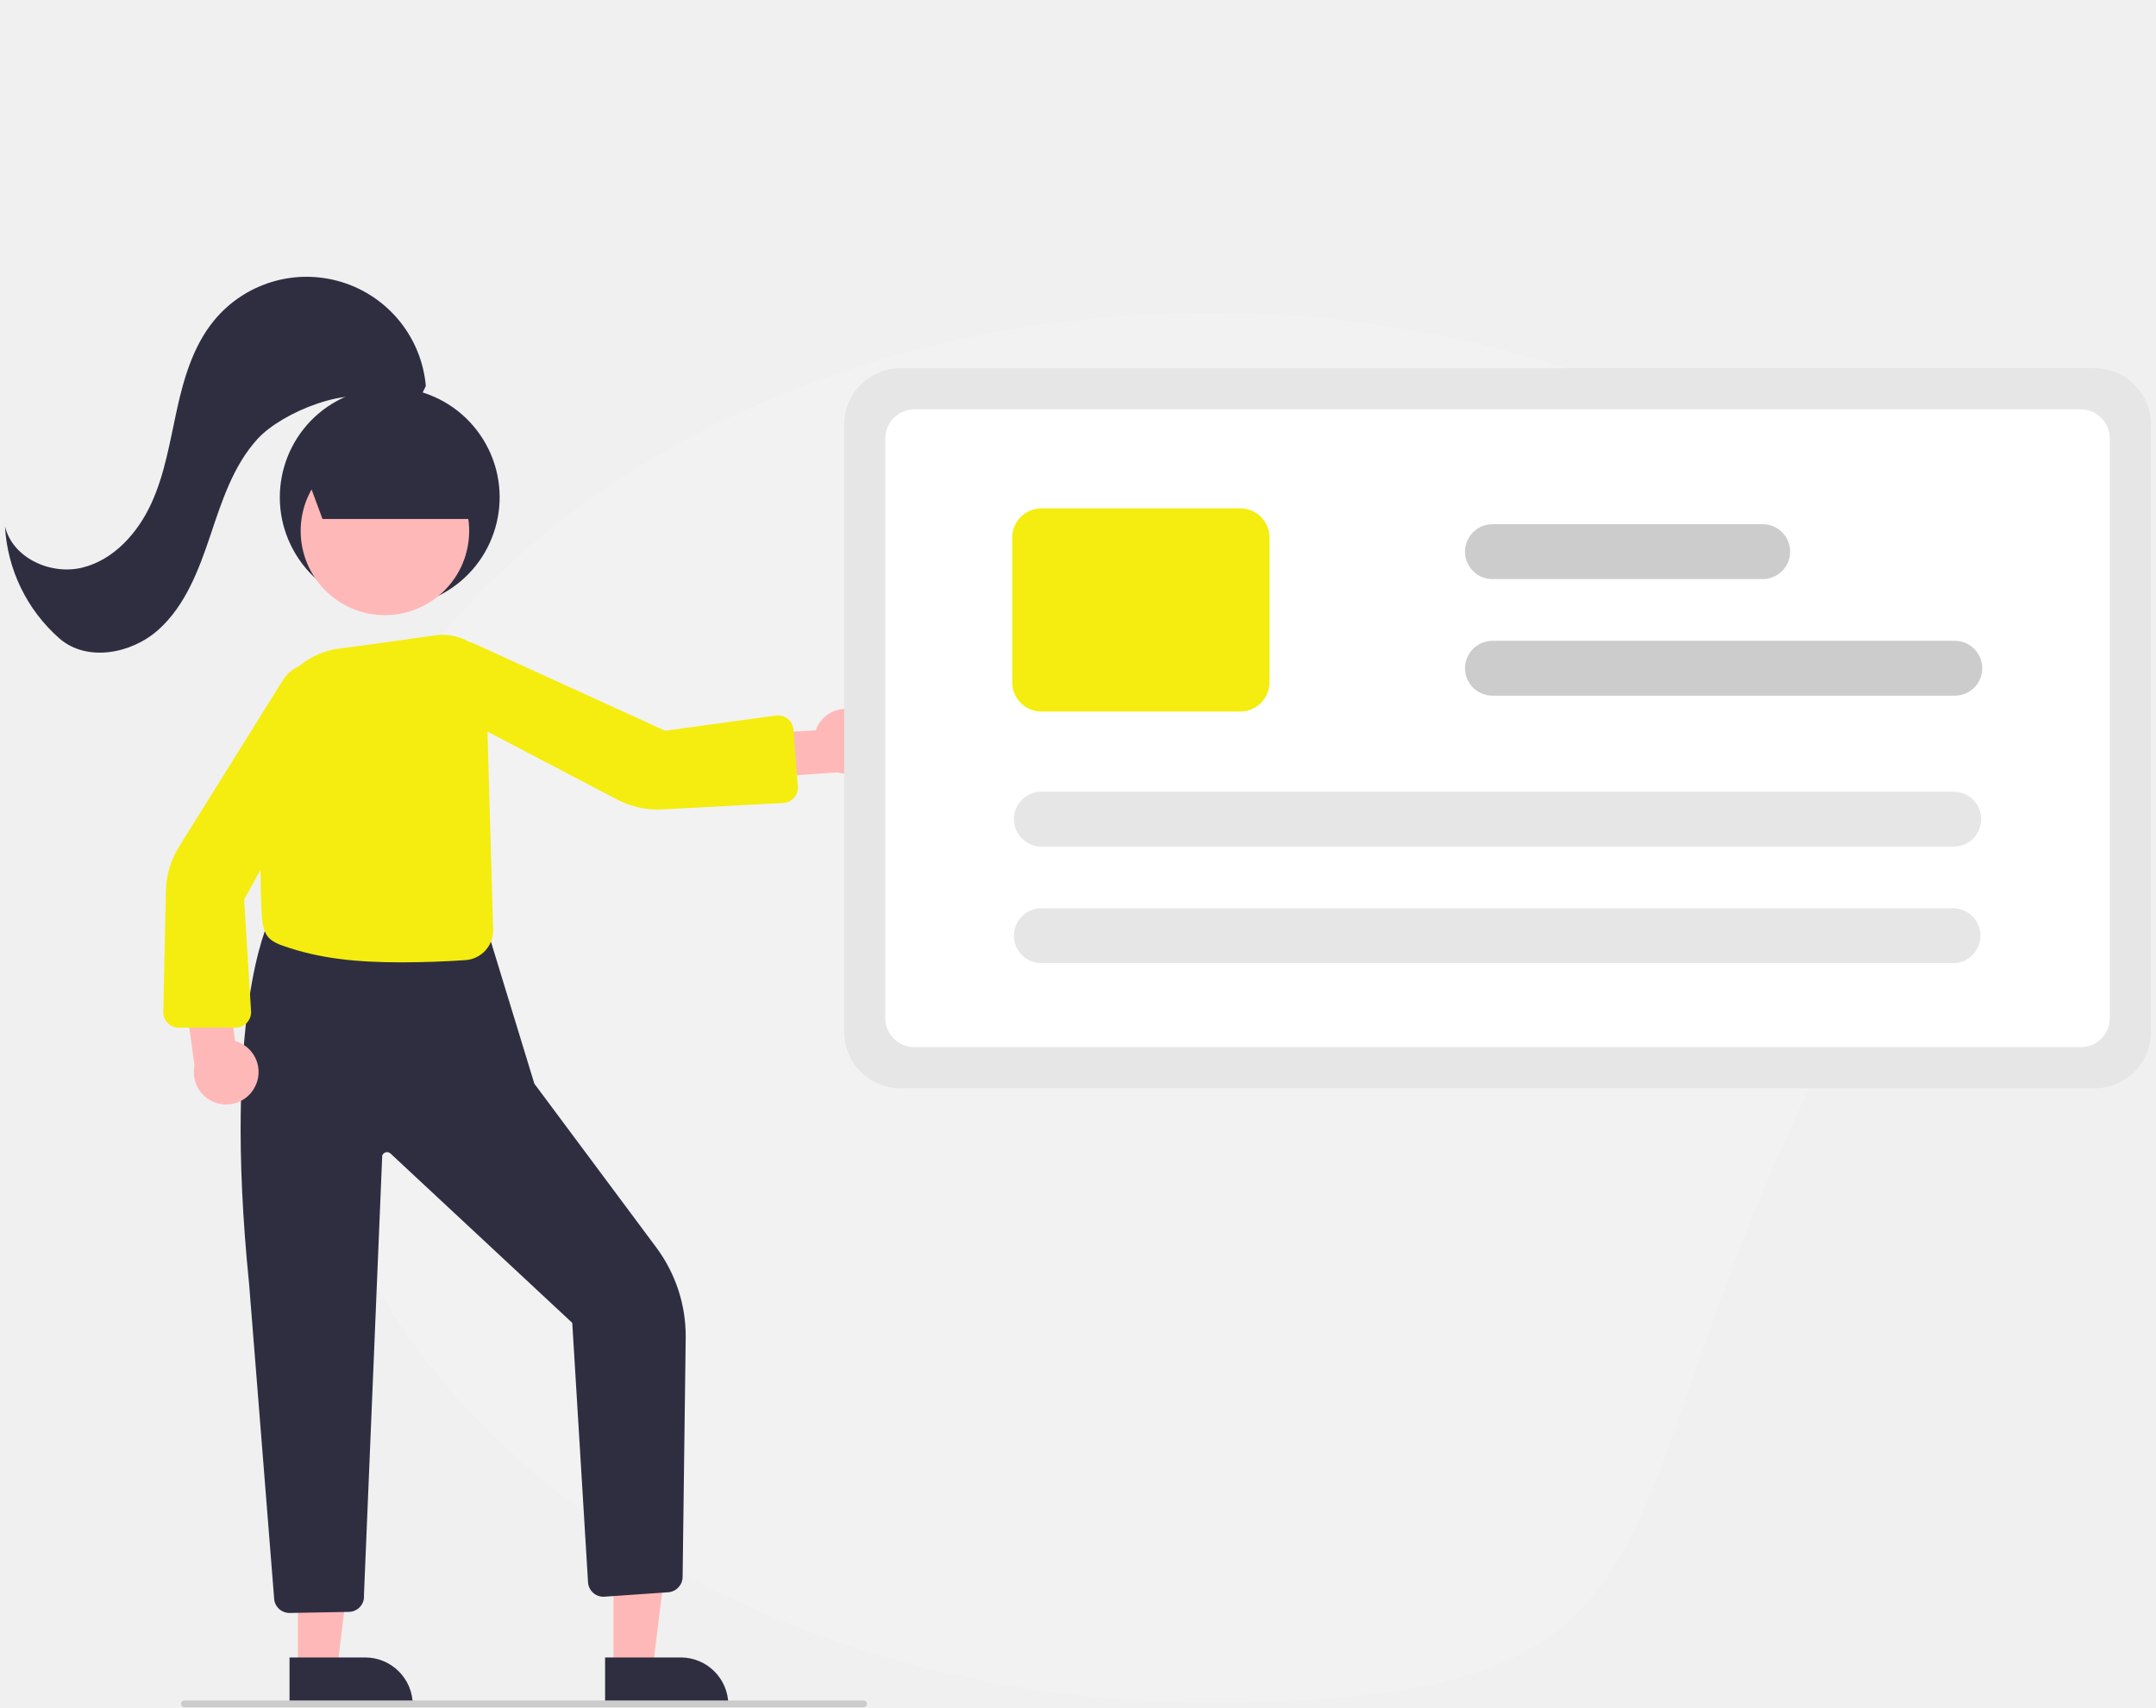
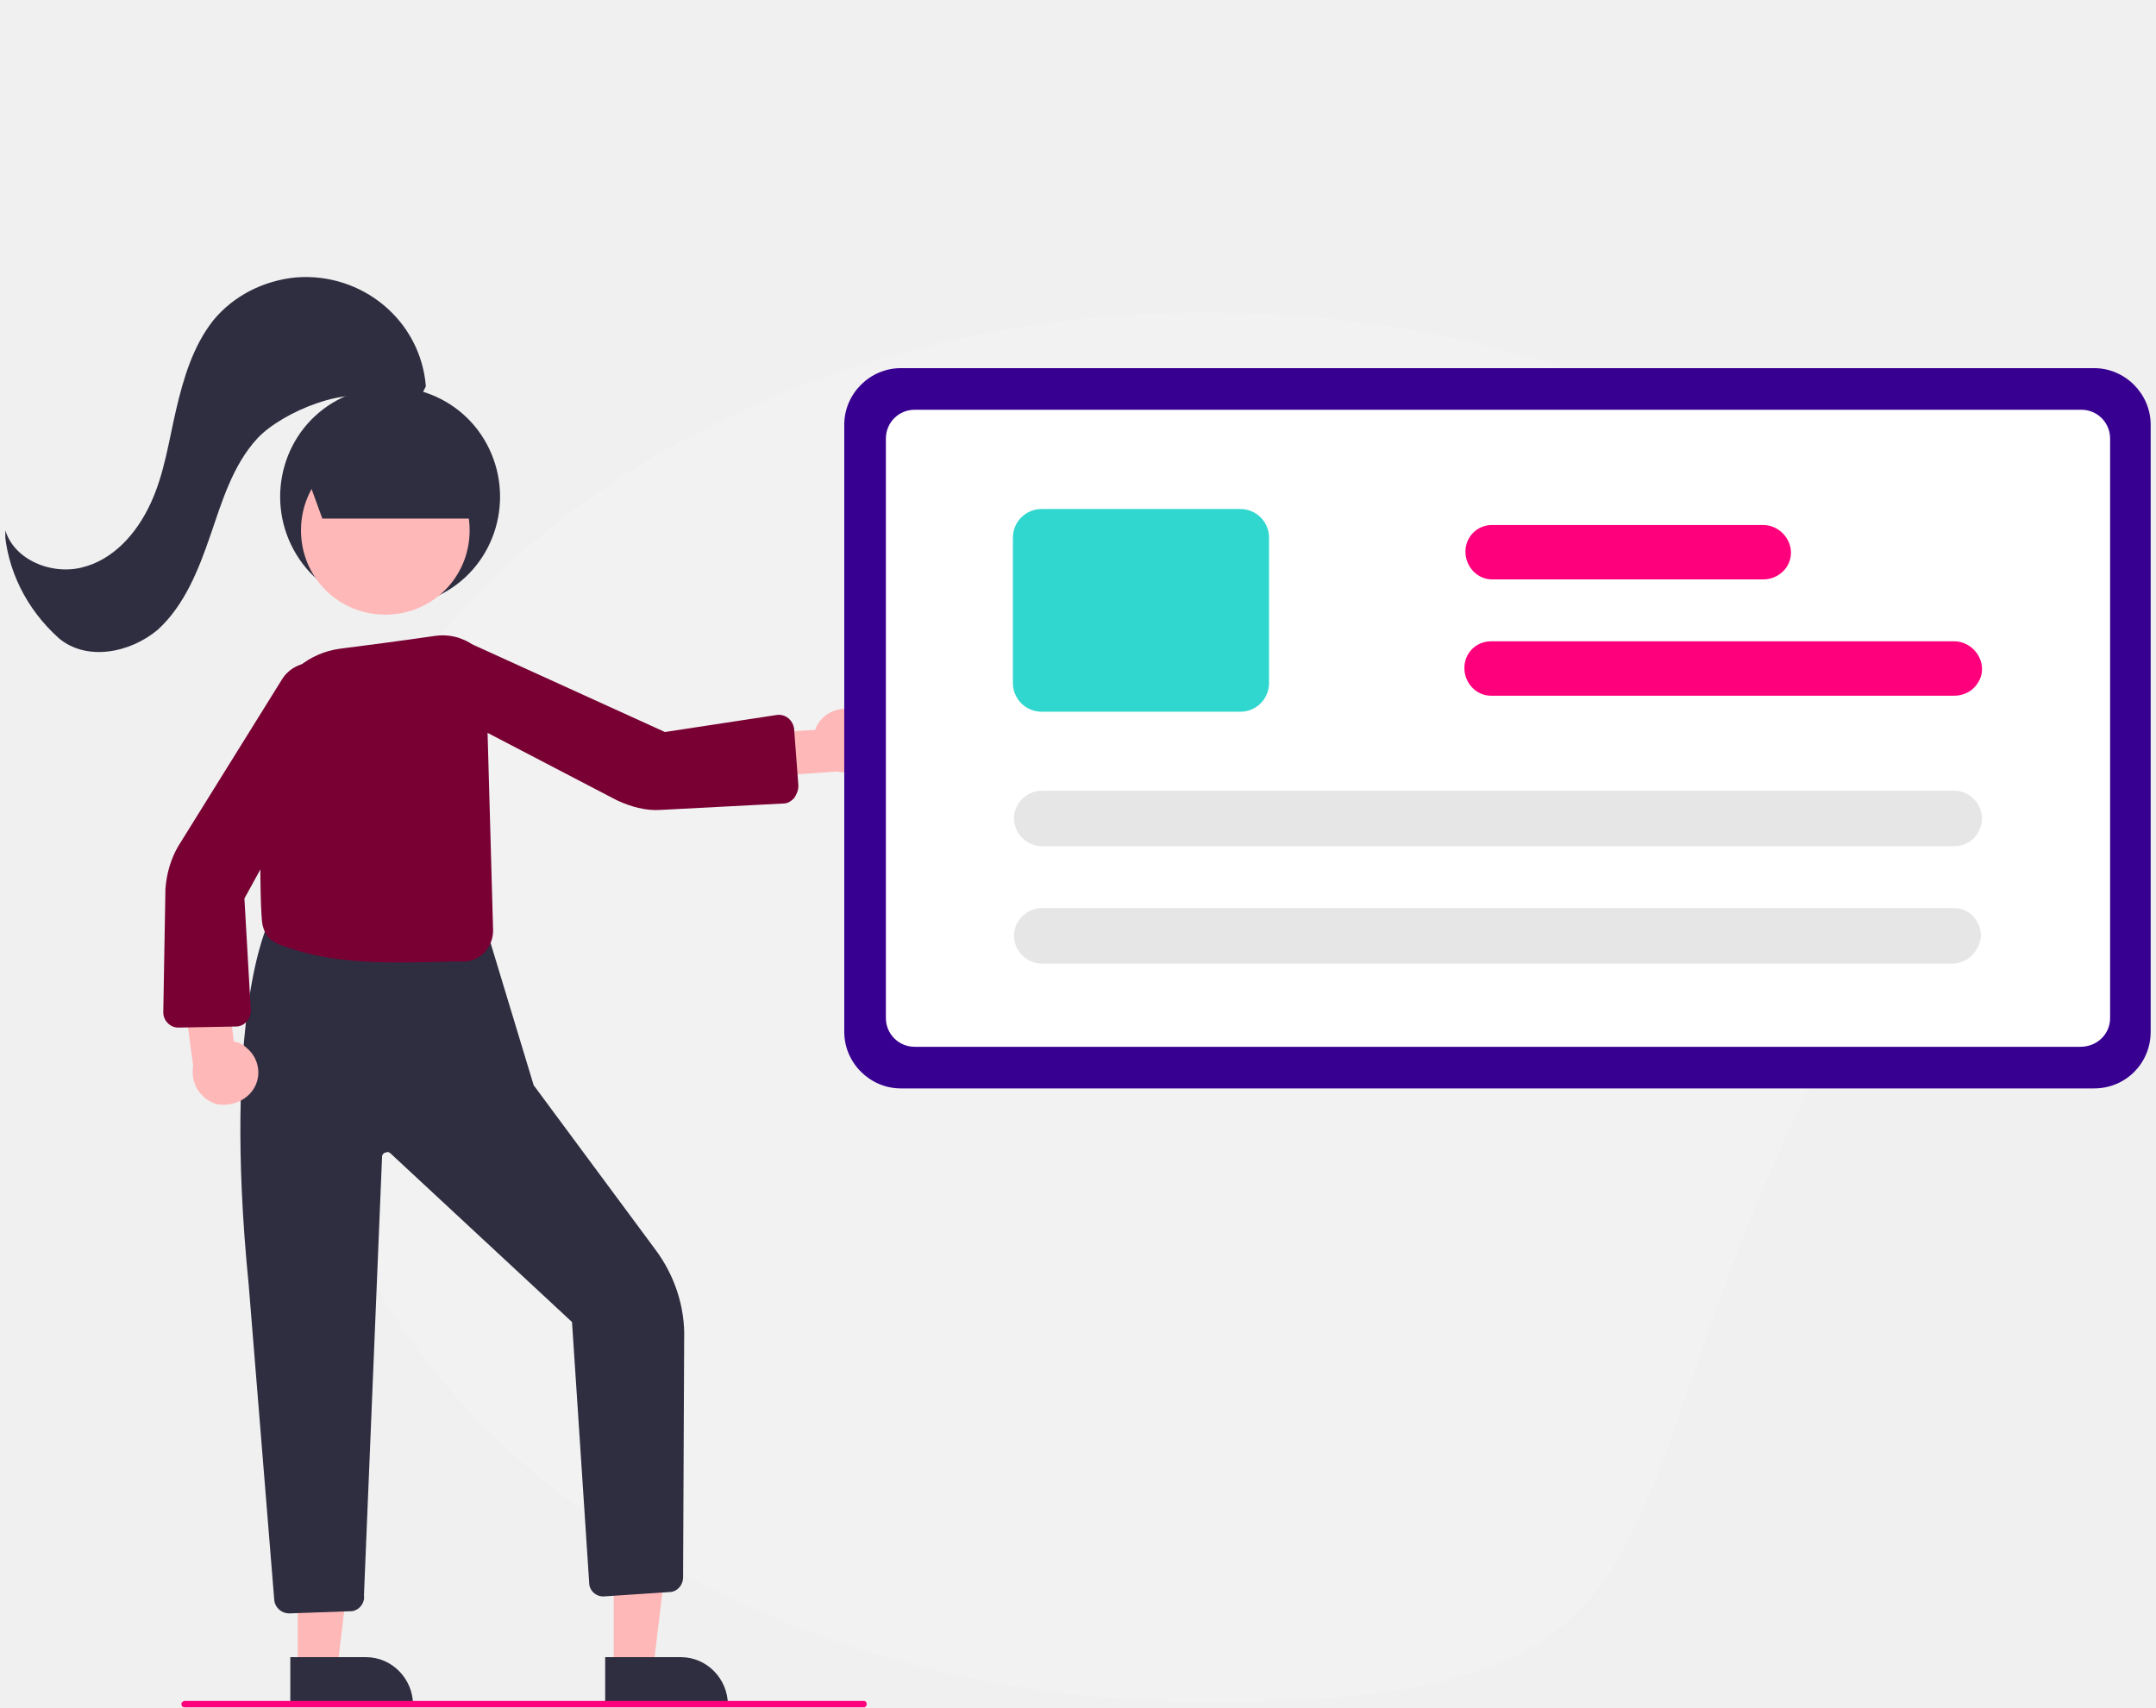
- <svg xmlns="http://www.w3.org/2000/svg" width="202" height="160" fill="none">
-   <g clip-path="url(#a)">
-     <path d="M28.12 94.436c0-29.82 26.226-54.956 62.011-62.673a108.811 108.811 0 0 1 18.522-2.347c1.546-.064 3.103-.096 4.671-.097 2.727 0 5.422.097 8.085.291 1.477.106 2.942.24 4.395.403 14.125 1.585 27.124 5.818 38.104 12.02a85.202 85.202 0 0 1 4.019 2.415 79.952 79.952 0 0 1 6.923 4.945c14.666 11.694 2.439 36.655-5.205 52.37-20.63 42.413-9.265 57.789-56.321 57.789S28.12 130.399 28.12 94.436Z" fill="#F2F2F2" />
-     <path d="m27.913 156.379 3.674-.001 1.747-14.171-5.422.001v14.171Z" fill="#FFB8B8" />
-     <path d="m38.672 159.789-11.546.001v-4.461l7.085-.001a4.46 4.46 0 0 1 4.461 4.461Z" fill="#2F2E41" />
-     <path d="m57.479 156.379 3.674-.001 1.747-14.171-5.422.001v14.171Z" fill="#FFB8B8" />
-     <path d="m68.239 159.789-11.547.001v-4.461l7.085-.001a4.46 4.46 0 0 1 4.462 4.461Zm-41.121-8.63a1.446 1.446 0 0 1-1.418-1.168l-2.36-29.645c-2.54-25.105 1.808-33.949 1.852-34.035l.048-.094.104.007 20.392 1.173 4.329 14.16 11.442 15.374a13.923 13.923 0 0 1 2.738 8.448l-.29 22.415a1.453 1.453 0 0 1-1.345 1.424l-5.973.415a1.444 1.444 0 0 1-1.539-1.288l-1.48-24.336a.13.13 0 0 0-.034-.067l-16.97-15.816a.477.477 0 0 0-.445-.143.487.487 0 0 0-.357.301L34.1 149.482a1.431 1.431 0 0 1-.832 1.443c-.182.084-.38.129-.58.133l-5.543.101h-.027ZM41.454 55.64c4.99-2.729 6.824-8.985 4.096-13.975-2.728-4.99-8.984-6.824-13.974-4.096-4.99 2.727-6.824 8.984-4.096 13.974 2.727 4.99 8.984 6.824 13.974 4.096Z" fill="#2F2E41" />
-     <path d="M80.746 66.816a3.012 3.012 0 0 0-4.325 1.628l-6.875.385-.785 4.235 9.702-.68a3.03 3.03 0 0 0 2.283-5.568Zm-56.815 34.947a3.01 3.01 0 0 0-.758-3.593 3.013 3.013 0 0 0-1.153-.614l-.842-6.834-4.279-.501 1.325 9.635a3.029 3.029 0 0 0 5.707 1.907Zm12.133-44.114a7.893 7.893 0 1 0 0-15.786 7.893 7.893 0 0 0 0 15.786Z" fill="#FFB8B8" />
-     <path d="M37.62 90.186c-4.197 0-7.714-.34-11.202-1.586-1.436-.514-1.59-1.15-1.791-1.946-.317-1.25-.49-16.026 1.146-20.93a7.36 7.36 0 0 1 6.097-4.958c1.558-.183 6.219-.842 8.858-1.219a4.987 4.987 0 0 1 3.678.901c.7.526 1.063 1.09 1.08 1.678l.717 24.983a2.785 2.785 0 0 1-2.6 2.869 89.951 89.951 0 0 1-5.982.208Z" fill="#F4ED0F" />
-     <path d="M16.743 96.305a1.448 1.448 0 0 1-1.445-1.502l.25-11.458a8.161 8.161 0 0 1 1.227-3.997l9.727-15.602a3.385 3.385 0 0 1 2.87-1.587 3.347 3.347 0 0 1 2.86 1.608 3.374 3.374 0 0 1 .079 3.384l-9.435 17.147.65 10.525a1.445 1.445 0 0 1-1.443 1.472l-5.337.01h-.003Zm57.643-21.534a1.433 1.433 0 0 1-1.023.482l-11.451.607a8.158 8.158 0 0 1-4.074-.924l-16.286-8.532a3.368 3.368 0 0 1-.408-5.716l.094.13-.094-.13a3.375 3.375 0 0 1 3.369-.332l17.805 8.126 10.454-1.436a1.445 1.445 0 0 1 1.568 1.33l.41 5.321c.001.027.003.053.003.08.01.366-.122.722-.367.994Z" fill="#F4ED0F" />
-     <path d="m30.217 48.638-2.048-5.53 9.208-2.665 6.582 2.022v6.173H30.217Z" fill="#2F2E41" />
-     <path d="M39.897 36.17a11.218 11.218 0 0 0-19.837-6.14c-1.936 2.353-2.83 5.38-3.485 8.355-.655 2.975-1.129 6.03-2.4 8.798-1.271 2.77-3.512 5.285-6.47 6.012-2.96.727-6.553-.91-7.237-3.88A15.055 15.055 0 0 0 5.577 59.84c2.563 2.223 6.749 1.437 9.273-.831 2.523-2.269 3.772-5.598 4.853-8.814 1.08-3.217 2.146-6.57 4.438-9.073 2.292-2.502 8.789-5.162 11.733-3.474 2.309 1.323 3.137.482 4.023-1.477Z" fill="#2F2E41" />
-     <path d="M196.23 101.992H84.393a5.306 5.306 0 0 1-5.303-5.302V39.807a5.309 5.309 0 0 1 5.302-5.303H196.23a5.308 5.308 0 0 1 5.303 5.303V96.69a5.306 5.306 0 0 1-5.303 5.302Z" fill="#E6E6E6" />
-     <path d="M194.945 98.136H85.678a2.735 2.735 0 0 1-2.732-2.732V41.092a2.735 2.735 0 0 1 2.732-2.732h109.267a2.733 2.733 0 0 1 2.731 2.732v54.312a2.736 2.736 0 0 1-2.731 2.732Z" fill="#fff" />
-     <path d="M183.054 90.262H97.568a2.571 2.571 0 0 1 0-5.142h85.486a2.572 2.572 0 0 1 0 5.142Zm0-10.926H97.568a2.57 2.57 0 0 1 0-5.142h85.486a2.573 2.573 0 0 1 1.818 4.388 2.572 2.572 0 0 1-1.818.754Z" fill="#E6E6E6" />
-     <path d="M116.208 66.682h-18.64a2.735 2.735 0 0 1-2.731-2.732V50.37a2.735 2.735 0 0 1 2.732-2.73h18.639a2.736 2.736 0 0 1 2.732 2.73v13.58a2.736 2.736 0 0 1-2.732 2.732Z" fill="#F4ED0F" />
-     <path d="M183.149 65.195h-43.386a2.572 2.572 0 0 1 0-5.142h43.386a2.573 2.573 0 0 1 1.818 4.39 2.572 2.572 0 0 1-1.818.752Zm-17.997-10.927h-25.389a2.572 2.572 0 0 1 0-5.142h25.389a2.57 2.57 0 1 1 0 5.142ZM80.913 160H17.281a.322.322 0 0 1-.227-.549.322.322 0 0 1 .227-.094h63.632a.322.322 0 0 1 .227.549.322.322 0 0 1-.227.094Z" fill="#CCC" />
+ <svg xmlns="http://www.w3.org/2000/svg" xmlns:xlink="http://www.w3.org/1999/xlink" version="1.1" id="Capa_1" x="0px" y="0px" viewBox="0 0 202 160" style="enable-background:new 0 0 202 160;" xml:space="preserve">
+   <style type="text/css">
+ 	.st0{clip-path:url(#SVGID_00000071551958982718926550000012277015405612259470_);}
+ 	.st1{fill:#F2F2F2;}
+ 	.st2{fill:#FFB8B8;}
+ 	.st3{fill:#2F2E41;}
+ 	.st4{fill:#790033;}
+ 	.st5{fill:#380091;}
+ 	.st6{fill:#FFFFFF;}
+ 	.st7{fill:#E6E6E6;}
+ 	.st8{fill:#30D7CF;}
+ 	.st9{fill:#FF007C;}
+ </style>
+   <g>
+     <defs>
+       <rect id="SVGID_1_" x="0.5" width="201" height="160" />
+     </defs>
+     <clipPath id="SVGID_00000178193306510195865620000003412866779774445971_">
+       <use xlink:href="#SVGID_1_" style="overflow:visible;" />
+     </clipPath>
+     <g style="clip-path:url(#SVGID_00000178193306510195865620000003412866779774445971_);">
+       <path class="st1" d="M28.1,94.4c0-29.8,26.2-55,62-62.7c6.1-1.3,12.3-2.1,18.5-2.3c1.5-0.1,3.1-0.1,4.7-0.1c2.7,0,5.4,0.1,8.1,0.3    c1.5,0.1,2.9,0.2,4.4,0.4c14.1,1.6,27.1,5.8,38.1,12c1.4,0.8,2.7,1.6,4,2.4c2.4,1.5,4.7,3.2,6.9,4.9c14.7,11.7,2.4,36.7-5.2,52.4    c-20.6,42.4-9.3,57.8-56.3,57.8S28.1,130.4,28.1,94.4z" />
+       <path class="st2" d="M27.9,156.4l3.7,0l1.7-14.2l-5.4,0L27.9,156.4L27.9,156.4z" />
+       <path class="st3" d="M38.7,159.8l-11.5,0v-4.5l7.1,0C36.7,155.3,38.7,157.3,38.7,159.8C38.7,159.8,38.7,159.8,38.7,159.8z" />
+       <path class="st2" d="M57.5,156.4l3.7,0l1.7-14.2l-5.4,0L57.5,156.4L57.5,156.4z" />
+       <path class="st3" d="M68.2,159.8l-11.5,0v-4.5l7.1,0C66.2,155.3,68.2,157.3,68.2,159.8C68.2,159.8,68.2,159.8,68.2,159.8z     M27.1,151.2c-0.7,0-1.3-0.5-1.4-1.2l-2.4-29.6c-2.5-25.1,1.8-33.9,1.9-34l0-0.1l0.1,0l20.4,1.2l4.3,14.2l11.4,15.4    c1.8,2.4,2.8,5.4,2.7,8.4L64,147.8c0,0.8-0.6,1.4-1.3,1.4l-6,0.4c-0.8,0.1-1.5-0.5-1.5-1.3L53.6,124c0,0,0,0,0-0.1l-17-15.8    c-0.1-0.1-0.3-0.2-0.4-0.1c-0.2,0-0.3,0.1-0.4,0.3l-1.7,41.2c0.1,0.6-0.3,1.2-0.8,1.4c-0.2,0.1-0.4,0.1-0.6,0.1L27.1,151.2    L27.1,151.2L27.1,151.2z M41.5,55.6c5-2.7,6.8-9,4.1-14s-9-6.8-14-4.1c-5,2.7-6.8,9-4.1,14C30.2,56.5,36.5,58.4,41.5,55.6    L41.5,55.6z" />
+       <path class="st2" d="M80.7,66.8c-1.4-0.8-3.3-0.3-4.1,1.1c-0.1,0.2-0.2,0.3-0.2,0.5l-6.9,0.4l-0.8,4.2l9.7-0.7    c1.6,0.4,3.3-0.5,3.7-2.1C82.6,68.9,82,67.5,80.7,66.8z M23.9,101.8c0.6-1.2,0.3-2.7-0.8-3.6c-0.3-0.3-0.7-0.5-1.2-0.6l-0.8-6.8    l-4.3-0.5l1.3,9.6c-0.3,1.6,0.7,3.2,2.3,3.6C21.9,103.7,23.3,103,23.9,101.8z M36.1,57.6c4.4,0,7.9-3.5,7.9-7.9s-3.5-7.9-7.9-7.9    c0,0,0,0,0,0c-4.4,0-7.9,3.5-7.9,7.9C28.2,54.1,31.7,57.6,36.1,57.6z" />
+       <path class="st4" d="M37.6,90.2c-4.2,0-7.7-0.3-11.2-1.6c-1.4-0.5-1.6-1.2-1.8-1.9c-0.3-1.2-0.5-16,1.1-20.9    c0.9-2.7,3.3-4.6,6.1-5c1.6-0.2,6.2-0.8,8.9-1.2c1.3-0.2,2.6,0.1,3.7,0.9c0.7,0.5,1.1,1.1,1.1,1.7l0.7,25c0,1.5-1.1,2.8-2.6,2.9    C41.6,90.1,39.6,90.2,37.6,90.2L37.6,90.2z" />
+       <path class="st4" d="M16.7,96.3c-0.8,0-1.4-0.7-1.4-1.4c0,0,0,0,0-0.1l0.2-11.5c0.1-1.4,0.5-2.8,1.2-4l9.7-15.6    c0.6-1,1.7-1.6,2.9-1.6c1.2,0,2.3,0.6,2.9,1.6c0.6,1,0.7,2.3,0.1,3.4l-9.4,17.1l0.6,10.5c0,0.8-0.6,1.5-1.4,1.5c0,0,0,0,0,0    L16.7,96.3C16.7,96.3,16.7,96.3,16.7,96.3z M74.4,74.8c-0.3,0.3-0.6,0.5-1,0.5l-11.5,0.6c-1.4,0.1-2.8-0.3-4.1-0.9l-16.3-8.5    c-1.6-0.9-2.3-2.9-1.4-4.5c0.2-0.5,0.6-0.9,1-1.2l0.1,0.1l-0.1-0.1c1-0.7,2.3-0.8,3.4-0.3l17.8,8.1L72.8,67    c0.8-0.1,1.5,0.5,1.6,1.3c0,0,0,0,0,0l0.4,5.3c0,0,0,0.1,0,0.1C74.8,74.1,74.6,74.5,74.4,74.8L74.4,74.8z" />
+       <path class="st3" d="M30.2,48.6l-2-5.5l9.2-2.7l6.6,2v6.2H30.2z" />
+       <path class="st3" d="M39.9,36.2c-0.5-6.2-6-10.7-12.2-10.2c-3,0.3-5.8,1.7-7.7,4c-1.9,2.4-2.8,5.4-3.5,8.4c-0.7,3-1.1,6-2.4,8.8    c-1.3,2.8-3.5,5.3-6.5,6c-3,0.7-6.6-0.9-7.2-3.9c0.2,4.1,2.1,7.8,5.1,10.5c2.6,2.2,6.7,1.4,9.3-0.8c2.5-2.3,3.8-5.6,4.9-8.8    c1.1-3.2,2.1-6.6,4.4-9.1c2.3-2.5,8.8-5.2,11.7-3.5C38.2,39,39,38.1,39.9,36.2L39.9,36.2z" />
+       <path class="st5" d="M196.2,102H84.4c-2.9,0-5.3-2.4-5.3-5.3V39.8c0-2.9,2.4-5.3,5.3-5.3h111.8c2.9,0,5.3,2.4,5.3,5.3v56.9    C201.5,99.6,199.2,102,196.2,102z" />
+       <path class="st6" d="M194.9,98.1H85.7c-1.5,0-2.7-1.2-2.7-2.7V41.1c0-1.5,1.2-2.7,2.7-2.7h109.3c1.5,0,2.7,1.2,2.7,2.7v54.3    C197.7,96.9,196.5,98.1,194.9,98.1z" />
+       <path class="st7" d="M183.1,90.3H97.6c-1.4,0-2.6-1.2-2.6-2.6c0-1.4,1.2-2.6,2.6-2.6h85.5c1.4,0,2.5,1.2,2.5,2.6    C185.5,89.1,184.4,90.2,183.1,90.3z M183.1,79.3H97.6c-1.4,0-2.6-1.2-2.6-2.6s1.2-2.6,2.6-2.6h85.5c1.4,0,2.6,1.2,2.6,2.6    c0,0.7-0.3,1.3-0.7,1.8C184.4,79.1,183.7,79.3,183.1,79.3z" />
+       <path class="st8" d="M116.2,66.7H97.6c-1.5,0-2.7-1.2-2.7-2.7V50.4c0-1.5,1.2-2.7,2.7-2.7h18.6c1.5,0,2.7,1.2,2.7,2.7v13.6    C118.9,65.5,117.7,66.7,116.2,66.7z" />
+       <path class="st9" d="M183.1,65.2h-43.4c-1.4,0-2.5-1.2-2.5-2.6c0-1.4,1.1-2.5,2.5-2.5h43.4c1.4,0,2.6,1.2,2.6,2.6    c0,0.7-0.3,1.3-0.8,1.8C184.5,64.9,183.8,65.2,183.1,65.2z M165.2,54.3h-25.4c-1.4,0-2.5-1.2-2.5-2.6c0-1.4,1.1-2.5,2.5-2.5h25.4    c1.4,0,2.6,1.2,2.6,2.6S166.6,54.3,165.2,54.3z M80.9,160H17.3c-0.2,0-0.3-0.1-0.3-0.3c0-0.1,0-0.2,0.1-0.2    c0.1-0.1,0.1-0.1,0.2-0.1h63.6c0.2,0,0.3,0.1,0.3,0.3c0,0.1,0,0.2-0.1,0.2C81.1,160,81,160,80.9,160z" />
+     </g>
  </g>
-   <defs>
-     <clipPath id="a">
-       <path fill="#fff" transform="translate(.477)" d="M0 0h201.047v160H0z" />
-     </clipPath>
-   </defs>
</svg>
